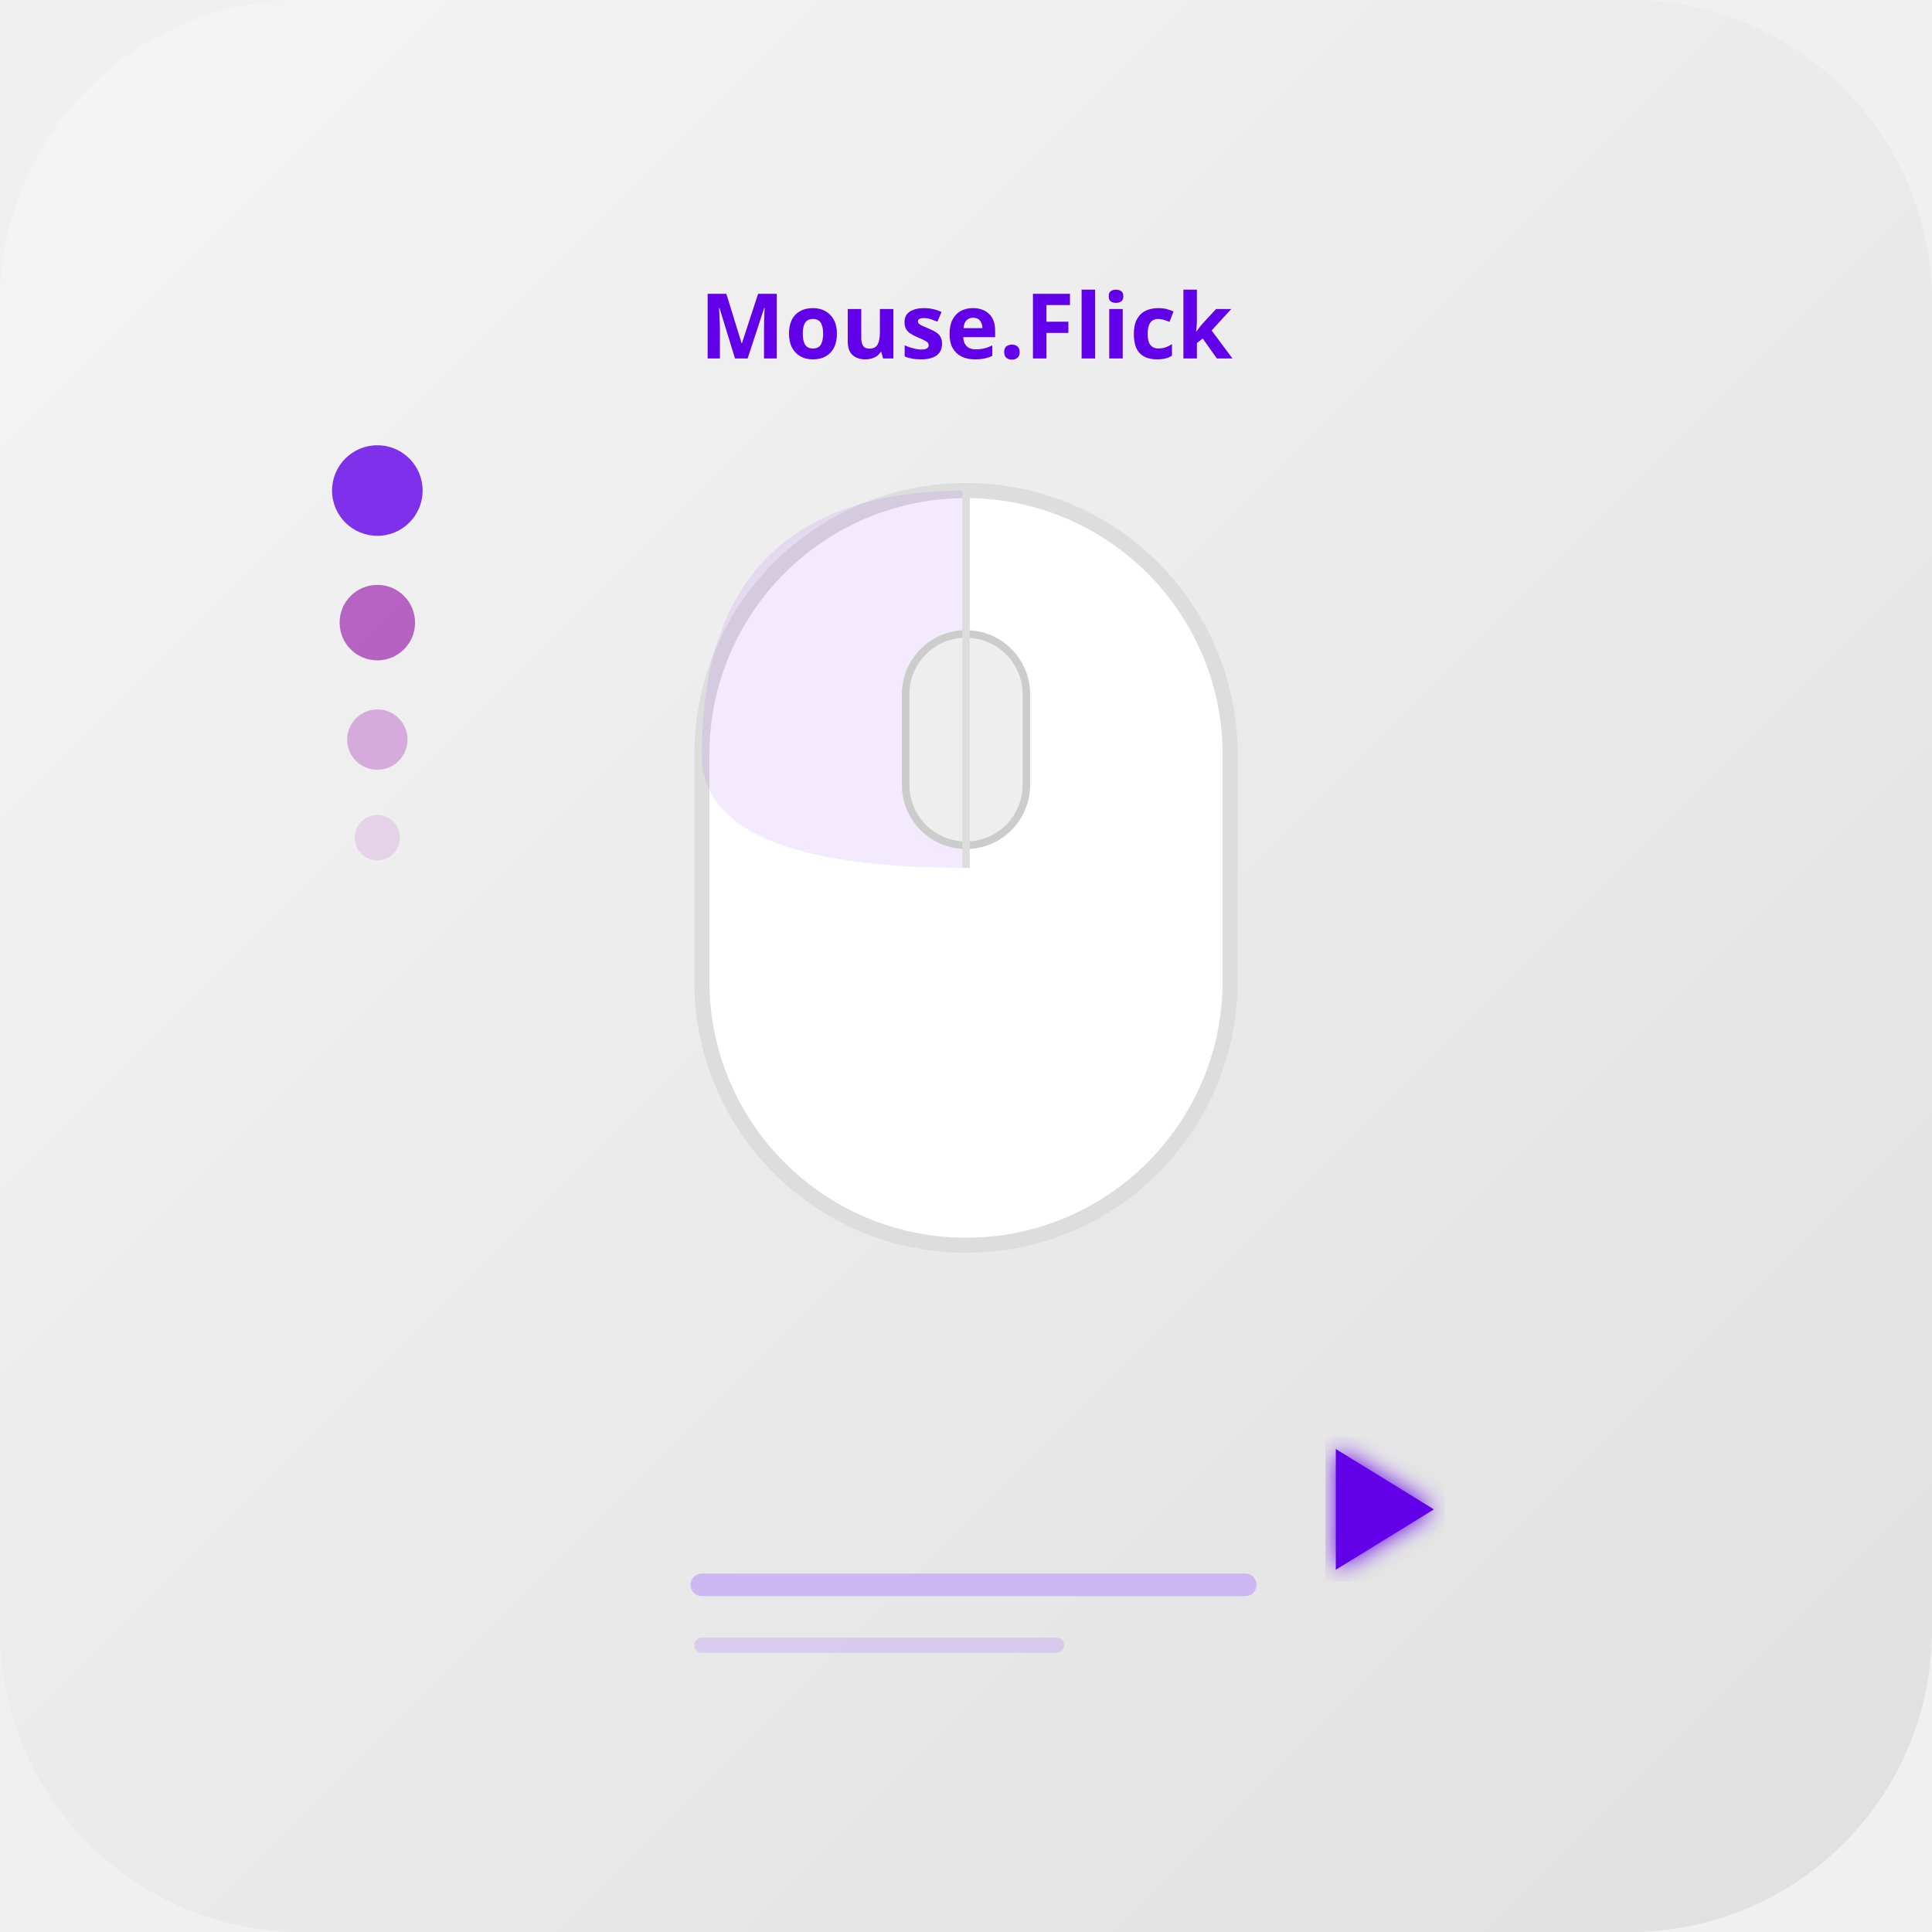
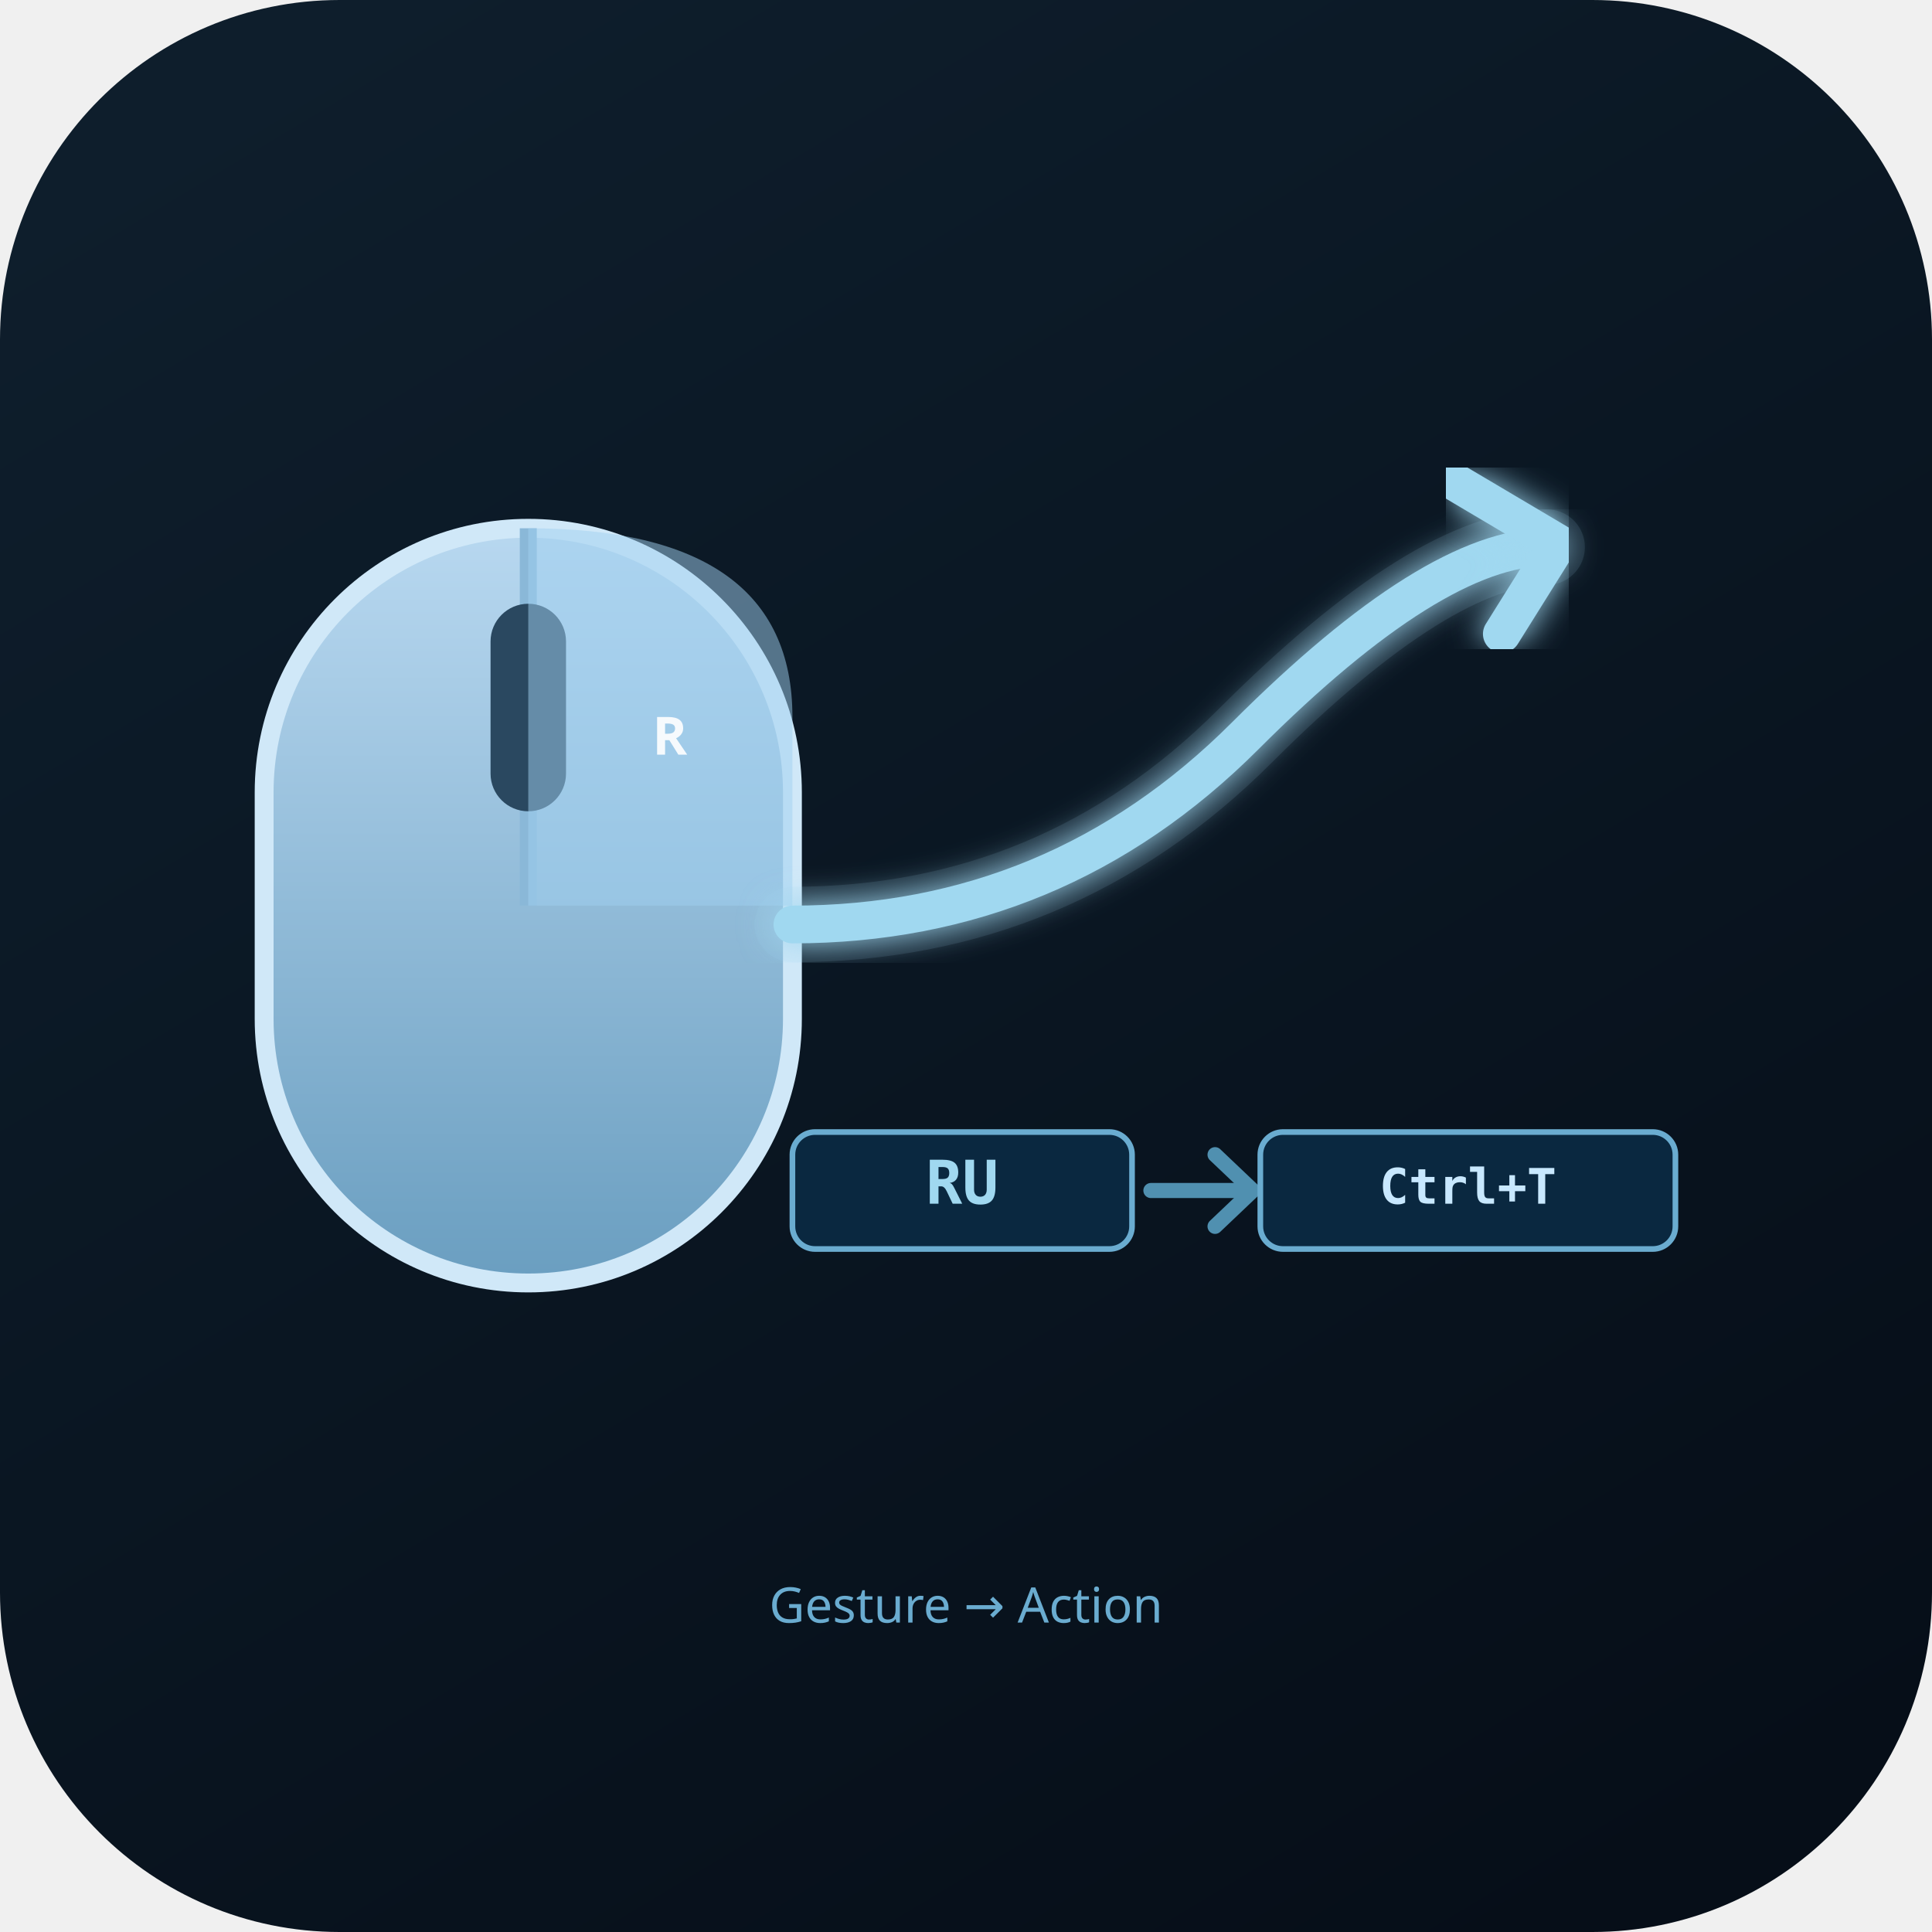
- <svg xmlns="http://www.w3.org/2000/svg" viewBox="0 0 512 512">
+ <svg xmlns="http://www.w3.org/2000/svg" viewBox="0 0 1024 1024">
  <defs>
-     <linearGradient id="bg" x1="0%" y1="0%" x2="100%" y2="100%">
-       <stop offset="0%" stop-color="#F5F5F5" />
-       <stop offset="100%" stop-color="#E0E0E0" />
+     <linearGradient id="bg09" x1="20%" y1="0%" x2="80%" y2="100%">
+       <stop offset="0%" stop-color="#0E1E2C" />
+       <stop offset="100%" stop-color="#060E18" />
    </linearGradient>
-     <linearGradient id="swipeAccent" x1="0%" y1="0%" x2="100%" y2="0%">
-       <stop offset="0%" stop-color="#6200EA" />
-       <stop offset="100%" stop-color="#B388FF" />
+     <linearGradient id="mouse09" x1="0%" y1="0%" x2="0%" y2="100%">
+       <stop offset="0%" stop-color="#B8D8F0" />
+       <stop offset="100%" stop-color="#6A9EC0" />
    </linearGradient>
-     <filter id="minGlow">
-       <feGaussianBlur stdDeviation="3" result="b" />
+     <filter id="glow09">
+       <feGaussianBlur stdDeviation="9" result="blur" />
      <feMerge>
-         <feMergeNode in="b" />
+         <feMergeNode in="blur" />
+         <feMergeNode in="SourceGraphic" />
+       </feMerge>
+     </filter>
+     <filter id="softer09">
+       <feGaussianBlur stdDeviation="4" result="blur" />
+       <feMerge>
+         <feMergeNode in="blur" />
        <feMergeNode in="SourceGraphic" />
      </feMerge>
    </filter>
  </defs>
-   <rect width="512" height="512" rx="80" fill="url(#bg)" />
-   <rect x="186" y="130" width="140" height="200" rx="70" fill="#FFFFFF" stroke="#DDDDDD" stroke-width="4" />
-   <path d="M186,200 Q186,130 256,130 L256,230 Q186,230 186,200 Z" fill="#6200EA" opacity="0.08" />
-   <rect x="240" y="168" width="32" height="56" rx="16" fill="#EEEEEE" stroke="#CCCCCC" stroke-width="2" />
-   <line x1="256" y1="130" x2="256" y2="230" stroke="#DDDDDD" stroke-width="2" />
-   <line x1="186" y1="400" x2="380" y2="400" stroke="url(#swipeAccent)" stroke-width="10" stroke-linecap="round" filter="url(#minGlow)" />
-   <polygon points="380,400 354,384 354,416" fill="#6200EA" filter="url(#minGlow)" />
-   <line x1="186" y1="420" x2="330" y2="420" stroke="#B388FF" stroke-width="6" stroke-linecap="round" opacity="0.5" />
-   <line x1="186" y1="436" x2="280" y2="436" stroke="#B388FF" stroke-width="4" stroke-linecap="round" opacity="0.3" />
-   <circle cx="100" cy="130" r="12" fill="#6200EA" opacity="0.8" />
-   <circle cx="100" cy="165" r="10" fill="#9C27B0" opacity="0.7" />
-   <circle cx="100" cy="196" r="8" fill="#BA68C8" opacity="0.5" />
-   <circle cx="100" cy="222" r="6" fill="#CE93D8" opacity="0.3" />
-   <text x="256" y="95" font-family="sans-serif" font-size="24" fill="#6200EA" text-anchor="middle" font-weight="bold">Mouse.Flick</text>
+   <rect width="1024" height="1024" rx="180" fill="url(#bg09)" />
+   <rect x="140" y="280" width="280" height="400" rx="140" fill="url(#mouse09)" stroke="#D0E8F8" stroke-width="10" />
+   <line x1="280" y1="280" x2="280" y2="480" stroke="#8AB8D8" stroke-width="9" />
+   <rect x="260" y="320" width="40" height="110" rx="20" fill="#2A4860" />
+   <path d="M 280 280 Q 420 280 420 380 L 420 480 L 280 480 Z" fill="#A0D0F0" opacity="0.5" />
+   <text x="355" y="400" font-family="sans-serif" font-size="28" font-weight="bold" fill="#FFFFFF" text-anchor="middle" opacity="0.9">R</text>
+   <path d="M 420 490 Q 560 490 660 390 Q 760 290 820 290" fill="none" stroke="#A0D8F0" stroke-width="20" stroke-linecap="round" filter="url(#glow09)" />
+   <path d="M 420 490 Q 560 490 660 390 Q 760 290 820 290" fill="none" stroke="#A0D8F0" stroke-width="40" stroke-linecap="round" opacity="0.12" />
+   <polyline points="772,256 826,288 796,336" fill="none" stroke="#A0D8F0" stroke-width="20" stroke-linecap="round" stroke-linejoin="round" filter="url(#glow09)" />
+   <rect x="420" y="600" width="180" height="62" rx="12" fill="#0A2840" stroke="#6AACD0" stroke-width="3" />
+   <text x="510" y="638" font-family="monospace" font-size="32" font-weight="bold" fill="#A0D8F0" text-anchor="middle">RU</text>
+   <path d="M 610 631 L 660 631" fill="none" stroke="#5090B0" stroke-width="8" stroke-linecap="round" />
+   <polyline points="644,612 664,631 644,650" fill="none" stroke="#5090B0" stroke-width="8" stroke-linecap="round" stroke-linejoin="round" />
+   <rect x="668" y="600" width="220" height="62" rx="12" fill="#0A2840" stroke="#6AACD0" stroke-width="3" />
+   <text x="778" y="638" font-family="monospace" font-size="26" font-weight="bold" fill="#C8E8FF" text-anchor="middle">Ctrl+T</text>
+   <text x="512" y="860" font-family="sans-serif" font-size="26" fill="#6AACD0" text-anchor="middle">Gesture → Action</text>
</svg>
